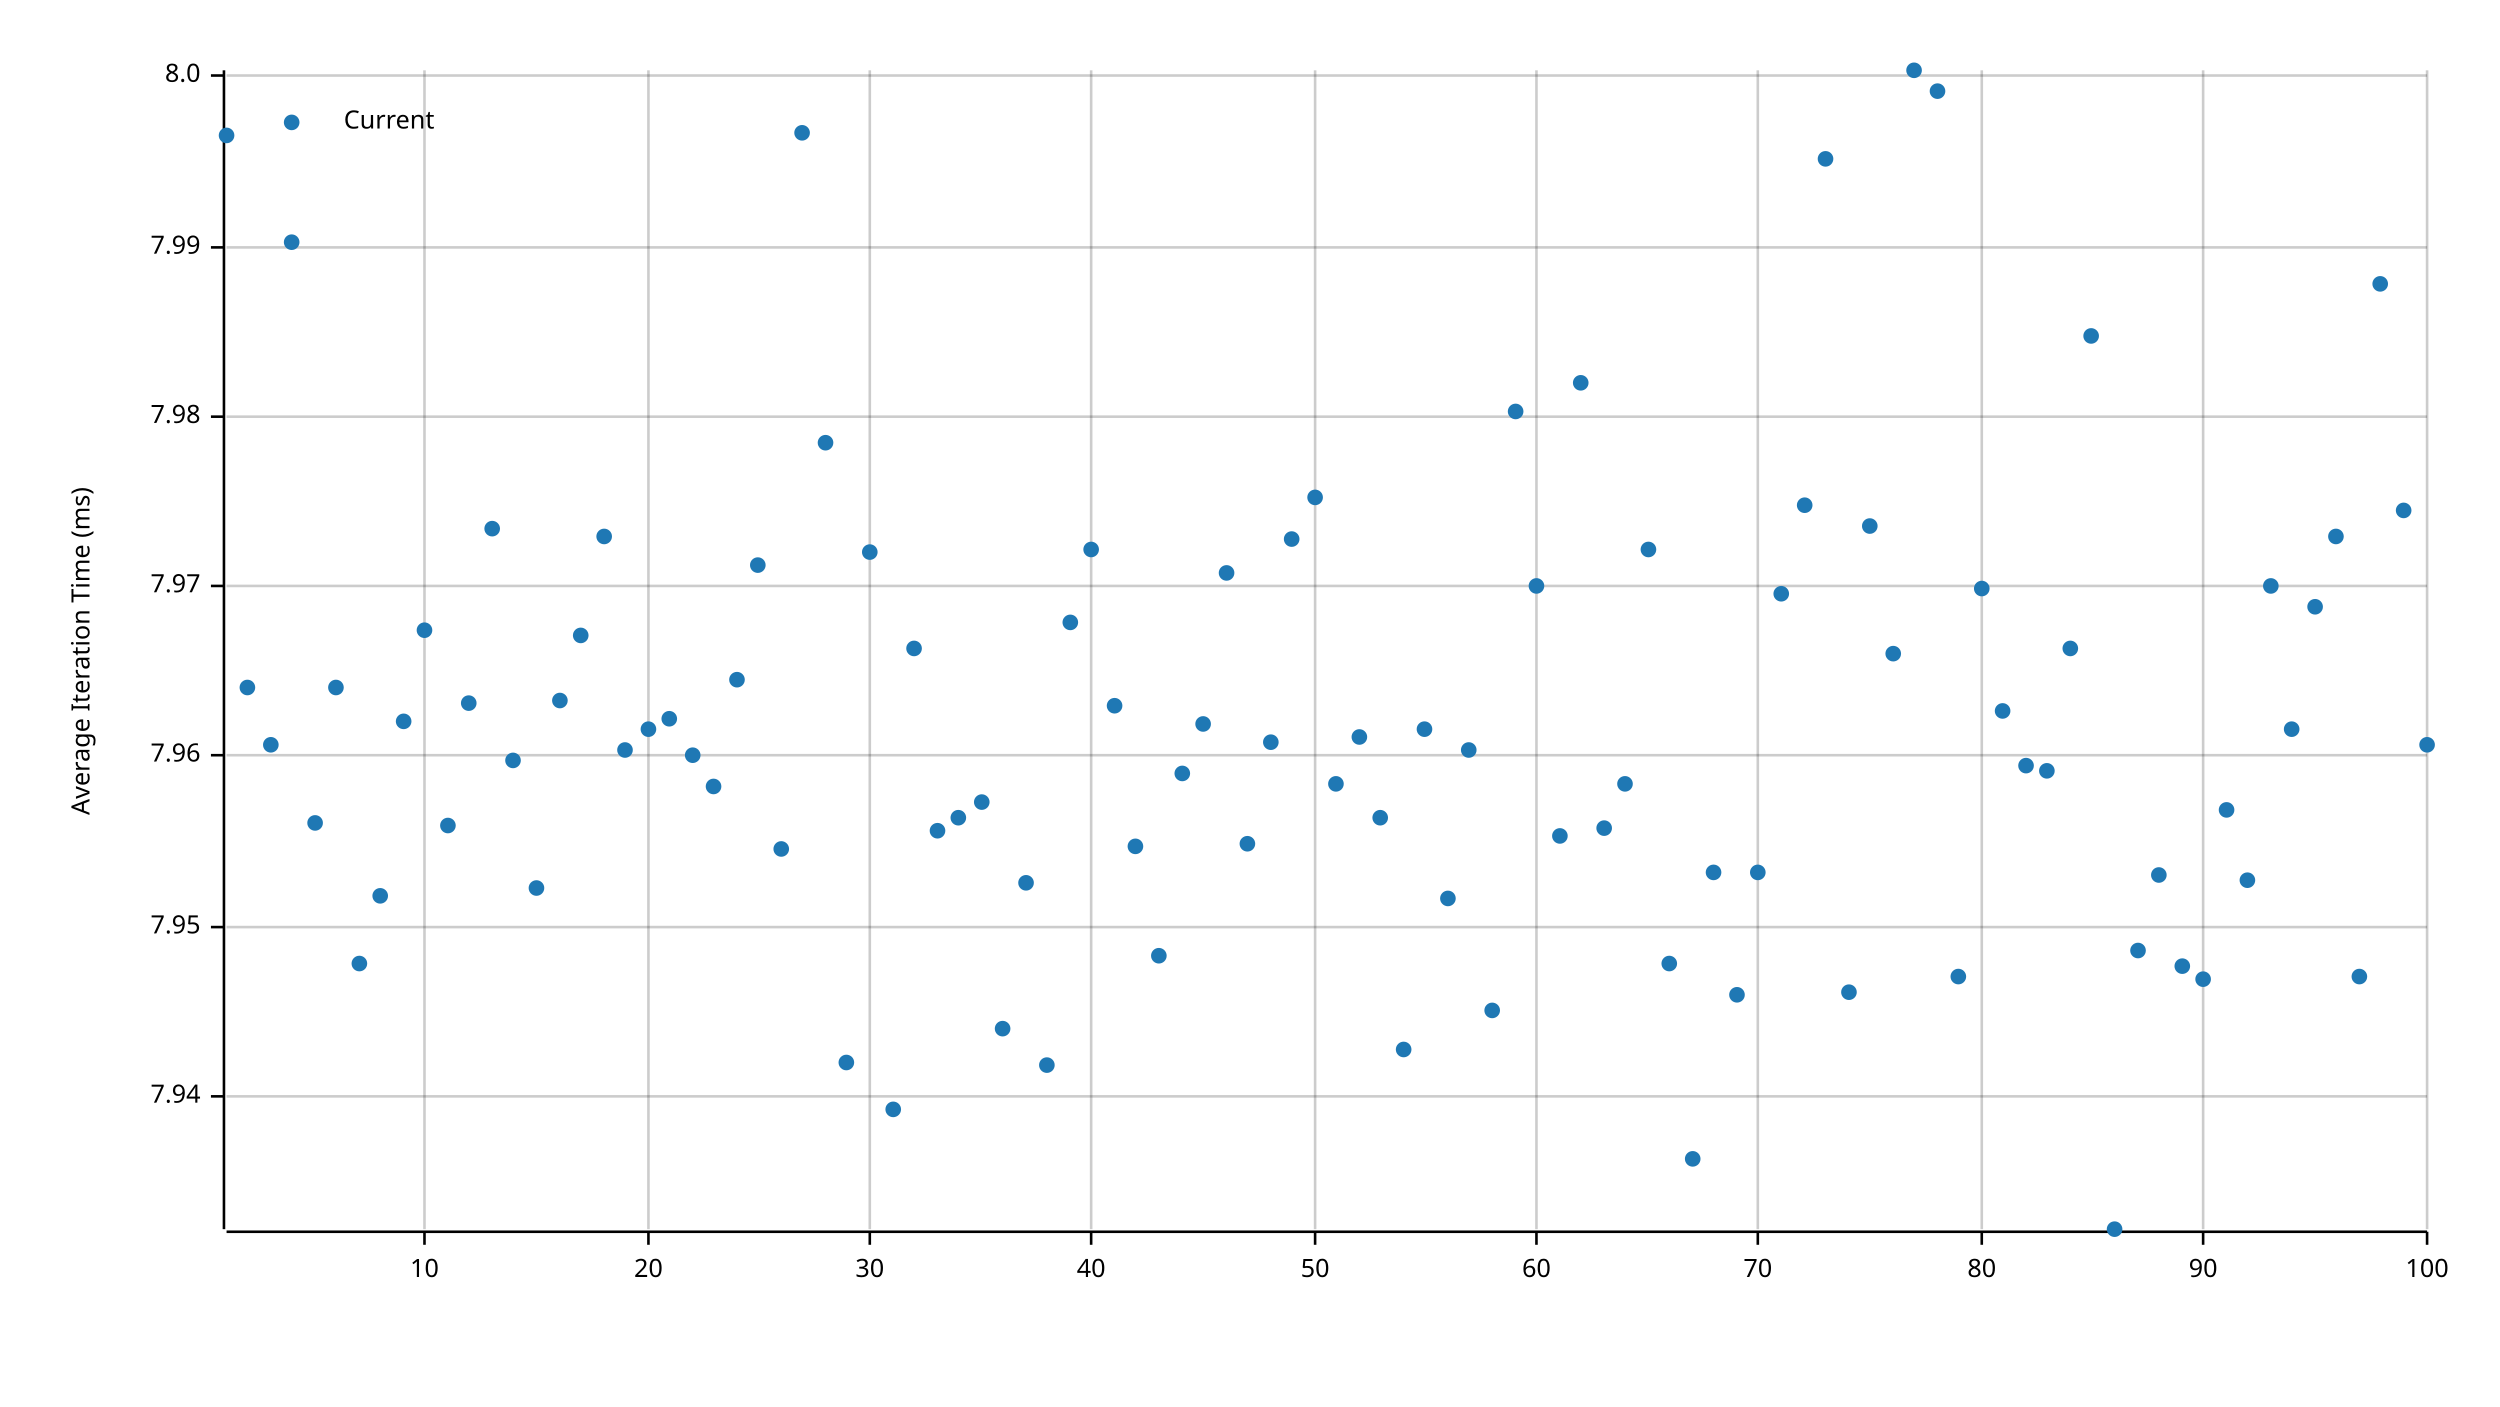
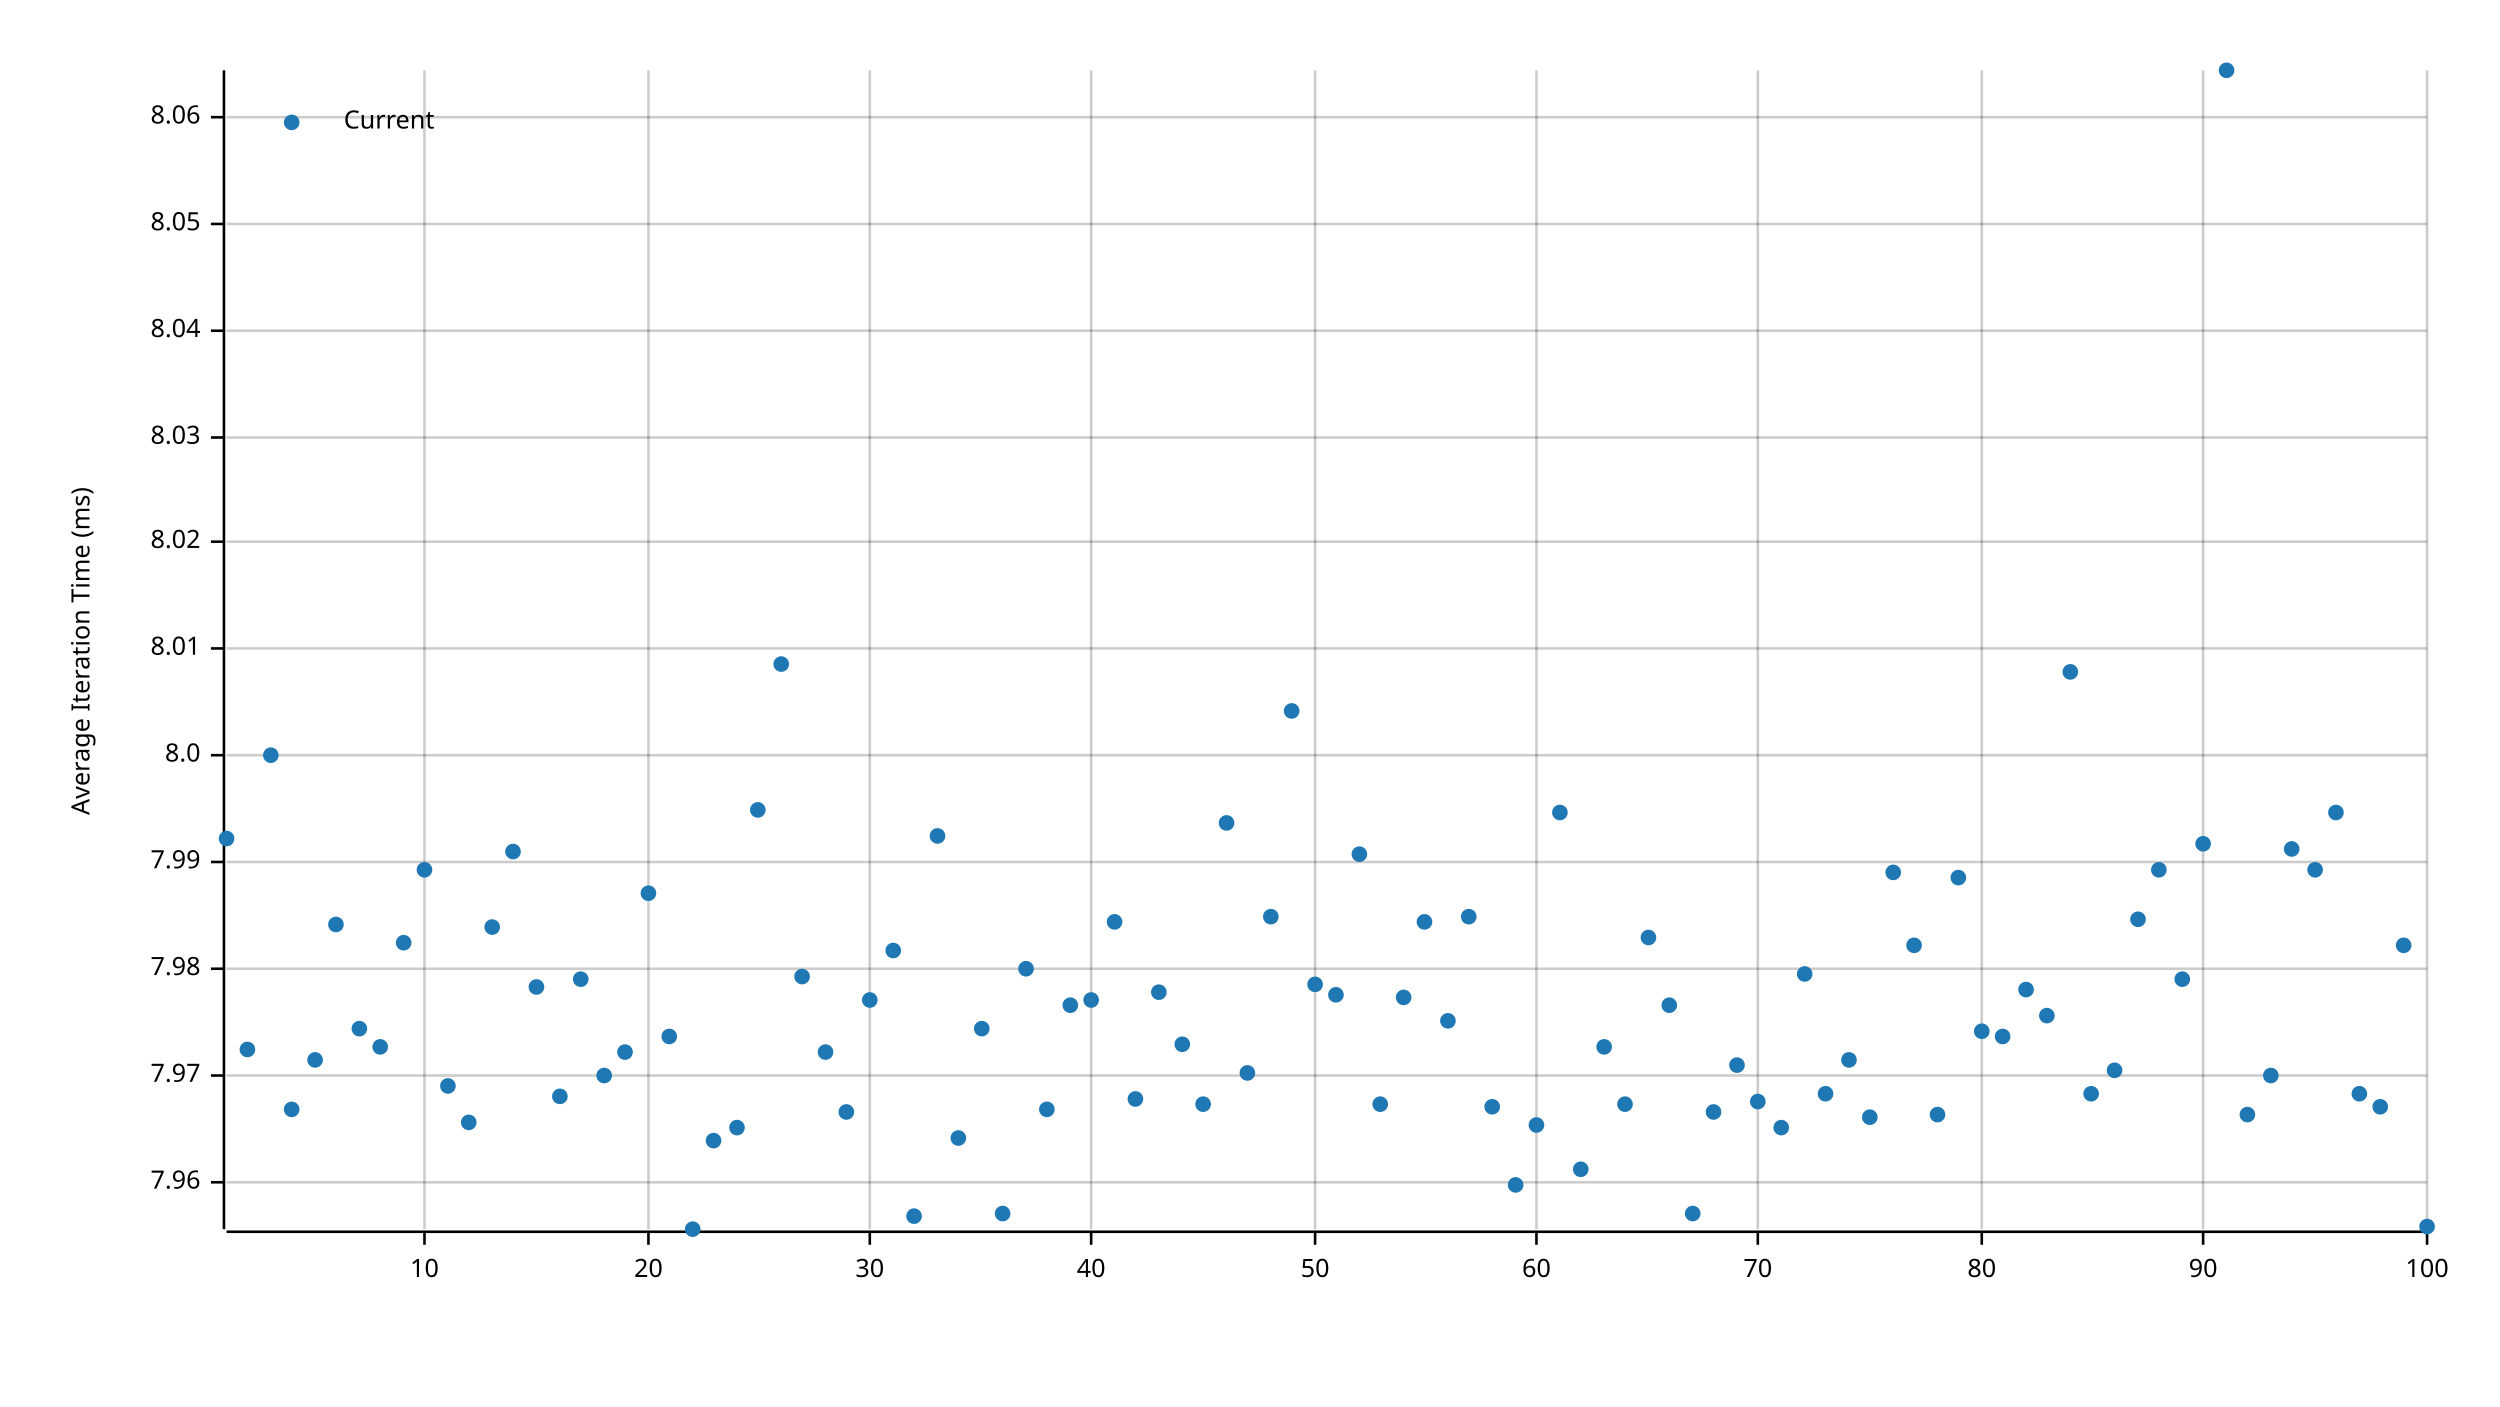
<svg xmlns="http://www.w3.org/2000/svg" width="960" height="540" viewBox="0 0 960 540">
  <text x="27" y="250" dy="0.76em" text-anchor="middle" font-family="sans-serif" font-size="9.677" opacity="1" fill="#000000" transform="rotate(270, 27, 250)">
Average Iteration Time (ms)
</text>
  <line opacity="0.2" stroke="#000000" stroke-width="1" x1="163" y1="472" x2="163" y2="27" />
  <line opacity="0.2" stroke="#000000" stroke-width="1" x1="249" y1="472" x2="249" y2="27" />
  <line opacity="0.2" stroke="#000000" stroke-width="1" x1="334" y1="472" x2="334" y2="27" />
  <line opacity="0.2" stroke="#000000" stroke-width="1" x1="419" y1="472" x2="419" y2="27" />
  <line opacity="0.2" stroke="#000000" stroke-width="1" x1="505" y1="472" x2="505" y2="27" />
  <line opacity="0.2" stroke="#000000" stroke-width="1" x1="590" y1="472" x2="590" y2="27" />
  <line opacity="0.2" stroke="#000000" stroke-width="1" x1="675" y1="472" x2="675" y2="27" />
  <line opacity="0.2" stroke="#000000" stroke-width="1" x1="761" y1="472" x2="761" y2="27" />
  <line opacity="0.2" stroke="#000000" stroke-width="1" x1="846" y1="472" x2="846" y2="27" />
  <line opacity="0.2" stroke="#000000" stroke-width="1" x1="932" y1="472" x2="932" y2="27" />
-   <line opacity="0.2" stroke="#000000" stroke-width="1" x1="87" y1="421" x2="932" y2="421" />
-   <line opacity="0.2" stroke="#000000" stroke-width="1" x1="87" y1="356" x2="932" y2="356" />
+   <line opacity="0.2" stroke="#000000" stroke-width="1" x1="87" y1="454" x2="932" y2="454" />
+   <line opacity="0.2" stroke="#000000" stroke-width="1" x1="87" y1="413" x2="932" y2="413" />
+   <line opacity="0.2" stroke="#000000" stroke-width="1" x1="87" y1="372" x2="932" y2="372" />
+   <line opacity="0.2" stroke="#000000" stroke-width="1" x1="87" y1="331" x2="932" y2="331" />
  <line opacity="0.2" stroke="#000000" stroke-width="1" x1="87" y1="290" x2="932" y2="290" />
-   <line opacity="0.2" stroke="#000000" stroke-width="1" x1="87" y1="225" x2="932" y2="225" />
-   <line opacity="0.2" stroke="#000000" stroke-width="1" x1="87" y1="160" x2="932" y2="160" />
-   <line opacity="0.2" stroke="#000000" stroke-width="1" x1="87" y1="95" x2="932" y2="95" />
-   <line opacity="0.2" stroke="#000000" stroke-width="1" x1="87" y1="29" x2="932" y2="29" />
+   <line opacity="0.2" stroke="#000000" stroke-width="1" x1="87" y1="249" x2="932" y2="249" />
+   <line opacity="0.2" stroke="#000000" stroke-width="1" x1="87" y1="208" x2="932" y2="208" />
+   <line opacity="0.2" stroke="#000000" stroke-width="1" x1="87" y1="168" x2="932" y2="168" />
+   <line opacity="0.2" stroke="#000000" stroke-width="1" x1="87" y1="127" x2="932" y2="127" />
+   <line opacity="0.2" stroke="#000000" stroke-width="1" x1="87" y1="86" x2="932" y2="86" />
+   <line opacity="0.2" stroke="#000000" stroke-width="1" x1="87" y1="45" x2="932" y2="45" />
  <polyline fill="none" opacity="1" stroke="#000000" stroke-width="1" points="86,27 86,472 " />
-   <text x="77" y="421" dy="0.5ex" text-anchor="end" font-family="sans-serif" font-size="9.677" opacity="1" fill="#000000">
- 7.94
- </text>
-   <polyline fill="none" opacity="1" stroke="#000000" stroke-width="1" points="81,421 86,421 " />
-   <text x="77" y="356" dy="0.5ex" text-anchor="end" font-family="sans-serif" font-size="9.677" opacity="1" fill="#000000">
- 7.95
- </text>
-   <polyline fill="none" opacity="1" stroke="#000000" stroke-width="1" points="81,356 86,356 " />
+   <text x="77" y="454" dy="0.5ex" text-anchor="end" font-family="sans-serif" font-size="9.677" opacity="1" fill="#000000">
+ 7.96
+ </text>
+   <polyline fill="none" opacity="1" stroke="#000000" stroke-width="1" points="81,454 86,454 " />
+   <text x="77" y="413" dy="0.5ex" text-anchor="end" font-family="sans-serif" font-size="9.677" opacity="1" fill="#000000">
+ 7.97
+ </text>
+   <polyline fill="none" opacity="1" stroke="#000000" stroke-width="1" points="81,413 86,413 " />
+   <text x="77" y="372" dy="0.5ex" text-anchor="end" font-family="sans-serif" font-size="9.677" opacity="1" fill="#000000">
+ 7.98
+ </text>
+   <polyline fill="none" opacity="1" stroke="#000000" stroke-width="1" points="81,372 86,372 " />
+   <text x="77" y="331" dy="0.5ex" text-anchor="end" font-family="sans-serif" font-size="9.677" opacity="1" fill="#000000">
+ 7.99
+ </text>
+   <polyline fill="none" opacity="1" stroke="#000000" stroke-width="1" points="81,331 86,331 " />
  <text x="77" y="290" dy="0.5ex" text-anchor="end" font-family="sans-serif" font-size="9.677" opacity="1" fill="#000000">
- 7.96
+ 8.0
</text>
  <polyline fill="none" opacity="1" stroke="#000000" stroke-width="1" points="81,290 86,290 " />
-   <text x="77" y="225" dy="0.5ex" text-anchor="end" font-family="sans-serif" font-size="9.677" opacity="1" fill="#000000">
- 7.97
- </text>
-   <polyline fill="none" opacity="1" stroke="#000000" stroke-width="1" points="81,225 86,225 " />
-   <text x="77" y="160" dy="0.5ex" text-anchor="end" font-family="sans-serif" font-size="9.677" opacity="1" fill="#000000">
- 7.98
- </text>
-   <polyline fill="none" opacity="1" stroke="#000000" stroke-width="1" points="81,160 86,160 " />
-   <text x="77" y="95" dy="0.5ex" text-anchor="end" font-family="sans-serif" font-size="9.677" opacity="1" fill="#000000">
- 7.99
- </text>
-   <polyline fill="none" opacity="1" stroke="#000000" stroke-width="1" points="81,95 86,95 " />
-   <text x="77" y="29" dy="0.5ex" text-anchor="end" font-family="sans-serif" font-size="9.677" opacity="1" fill="#000000">
- 8.0
- </text>
-   <polyline fill="none" opacity="1" stroke="#000000" stroke-width="1" points="81,29 86,29 " />
+   <text x="77" y="249" dy="0.5ex" text-anchor="end" font-family="sans-serif" font-size="9.677" opacity="1" fill="#000000">
+ 8.01
+ </text>
+   <polyline fill="none" opacity="1" stroke="#000000" stroke-width="1" points="81,249 86,249 " />
+   <text x="77" y="208" dy="0.5ex" text-anchor="end" font-family="sans-serif" font-size="9.677" opacity="1" fill="#000000">
+ 8.02
+ </text>
+   <polyline fill="none" opacity="1" stroke="#000000" stroke-width="1" points="81,208 86,208 " />
+   <text x="77" y="168" dy="0.5ex" text-anchor="end" font-family="sans-serif" font-size="9.677" opacity="1" fill="#000000">
+ 8.03
+ </text>
+   <polyline fill="none" opacity="1" stroke="#000000" stroke-width="1" points="81,168 86,168 " />
+   <text x="77" y="127" dy="0.5ex" text-anchor="end" font-family="sans-serif" font-size="9.677" opacity="1" fill="#000000">
+ 8.04
+ </text>
+   <polyline fill="none" opacity="1" stroke="#000000" stroke-width="1" points="81,127 86,127 " />
+   <text x="77" y="86" dy="0.5ex" text-anchor="end" font-family="sans-serif" font-size="9.677" opacity="1" fill="#000000">
+ 8.05
+ </text>
+   <polyline fill="none" opacity="1" stroke="#000000" stroke-width="1" points="81,86 86,86 " />
+   <text x="77" y="45" dy="0.5ex" text-anchor="end" font-family="sans-serif" font-size="9.677" opacity="1" fill="#000000">
+ 8.06
+ </text>
+   <polyline fill="none" opacity="1" stroke="#000000" stroke-width="1" points="81,45 86,45 " />
  <polyline fill="none" opacity="1" stroke="#000000" stroke-width="1" points="87,473 932,473 " />
  <text x="163" y="483" dy="0.76em" text-anchor="middle" font-family="sans-serif" font-size="9.677" opacity="1" fill="#000000">
10
</text>
  <polyline fill="none" opacity="1" stroke="#000000" stroke-width="1" points="163,473 163,478 " />
  <text x="249" y="483" dy="0.76em" text-anchor="middle" font-family="sans-serif" font-size="9.677" opacity="1" fill="#000000">
20
</text>
  <polyline fill="none" opacity="1" stroke="#000000" stroke-width="1" points="249,473 249,478 " />
  <text x="334" y="483" dy="0.76em" text-anchor="middle" font-family="sans-serif" font-size="9.677" opacity="1" fill="#000000">
30
</text>
  <polyline fill="none" opacity="1" stroke="#000000" stroke-width="1" points="334,473 334,478 " />
  <text x="419" y="483" dy="0.76em" text-anchor="middle" font-family="sans-serif" font-size="9.677" opacity="1" fill="#000000">
40
</text>
  <polyline fill="none" opacity="1" stroke="#000000" stroke-width="1" points="419,473 419,478 " />
  <text x="505" y="483" dy="0.76em" text-anchor="middle" font-family="sans-serif" font-size="9.677" opacity="1" fill="#000000">
50
</text>
  <polyline fill="none" opacity="1" stroke="#000000" stroke-width="1" points="505,473 505,478 " />
  <text x="590" y="483" dy="0.76em" text-anchor="middle" font-family="sans-serif" font-size="9.677" opacity="1" fill="#000000">
60
</text>
  <polyline fill="none" opacity="1" stroke="#000000" stroke-width="1" points="590,473 590,478 " />
  <text x="675" y="483" dy="0.76em" text-anchor="middle" font-family="sans-serif" font-size="9.677" opacity="1" fill="#000000">
70
</text>
  <polyline fill="none" opacity="1" stroke="#000000" stroke-width="1" points="675,473 675,478 " />
  <text x="761" y="483" dy="0.76em" text-anchor="middle" font-family="sans-serif" font-size="9.677" opacity="1" fill="#000000">
80
</text>
  <polyline fill="none" opacity="1" stroke="#000000" stroke-width="1" points="761,473 761,478 " />
  <text x="846" y="483" dy="0.76em" text-anchor="middle" font-family="sans-serif" font-size="9.677" opacity="1" fill="#000000">
90
</text>
  <polyline fill="none" opacity="1" stroke="#000000" stroke-width="1" points="846,473 846,478 " />
  <text x="932" y="483" dy="0.76em" text-anchor="middle" font-family="sans-serif" font-size="9.677" opacity="1" fill="#000000">
100
</text>
  <polyline fill="none" opacity="1" stroke="#000000" stroke-width="1" points="932,473 932,478 " />
-   <circle cx="87" cy="52" r="3" opacity="1" fill="#1F78B4" stroke="none" stroke-width="1" />
-   <circle cx="95" cy="264" r="3" opacity="1" fill="#1F78B4" stroke="none" stroke-width="1" />
-   <circle cx="104" cy="286" r="3" opacity="1" fill="#1F78B4" stroke="none" stroke-width="1" />
-   <circle cx="112" cy="93" r="3" opacity="1" fill="#1F78B4" stroke="none" stroke-width="1" />
-   <circle cx="121" cy="316" r="3" opacity="1" fill="#1F78B4" stroke="none" stroke-width="1" />
-   <circle cx="129" cy="264" r="3" opacity="1" fill="#1F78B4" stroke="none" stroke-width="1" />
-   <circle cx="138" cy="370" r="3" opacity="1" fill="#1F78B4" stroke="none" stroke-width="1" />
-   <circle cx="146" cy="344" r="3" opacity="1" fill="#1F78B4" stroke="none" stroke-width="1" />
-   <circle cx="155" cy="277" r="3" opacity="1" fill="#1F78B4" stroke="none" stroke-width="1" />
-   <circle cx="163" cy="242" r="3" opacity="1" fill="#1F78B4" stroke="none" stroke-width="1" />
-   <circle cx="172" cy="317" r="3" opacity="1" fill="#1F78B4" stroke="none" stroke-width="1" />
-   <circle cx="180" cy="270" r="3" opacity="1" fill="#1F78B4" stroke="none" stroke-width="1" />
-   <circle cx="189" cy="203" r="3" opacity="1" fill="#1F78B4" stroke="none" stroke-width="1" />
-   <circle cx="197" cy="292" r="3" opacity="1" fill="#1F78B4" stroke="none" stroke-width="1" />
-   <circle cx="206" cy="341" r="3" opacity="1" fill="#1F78B4" stroke="none" stroke-width="1" />
-   <circle cx="215" cy="269" r="3" opacity="1" fill="#1F78B4" stroke="none" stroke-width="1" />
-   <circle cx="223" cy="244" r="3" opacity="1" fill="#1F78B4" stroke="none" stroke-width="1" />
-   <circle cx="232" cy="206" r="3" opacity="1" fill="#1F78B4" stroke="none" stroke-width="1" />
-   <circle cx="240" cy="288" r="3" opacity="1" fill="#1F78B4" stroke="none" stroke-width="1" />
-   <circle cx="249" cy="280" r="3" opacity="1" fill="#1F78B4" stroke="none" stroke-width="1" />
-   <circle cx="257" cy="276" r="3" opacity="1" fill="#1F78B4" stroke="none" stroke-width="1" />
-   <circle cx="266" cy="290" r="3" opacity="1" fill="#1F78B4" stroke="none" stroke-width="1" />
-   <circle cx="274" cy="302" r="3" opacity="1" fill="#1F78B4" stroke="none" stroke-width="1" />
-   <circle cx="283" cy="261" r="3" opacity="1" fill="#1F78B4" stroke="none" stroke-width="1" />
-   <circle cx="291" cy="217" r="3" opacity="1" fill="#1F78B4" stroke="none" stroke-width="1" />
-   <circle cx="300" cy="326" r="3" opacity="1" fill="#1F78B4" stroke="none" stroke-width="1" />
-   <circle cx="308" cy="51" r="3" opacity="1" fill="#1F78B4" stroke="none" stroke-width="1" />
-   <circle cx="317" cy="170" r="3" opacity="1" fill="#1F78B4" stroke="none" stroke-width="1" />
-   <circle cx="325" cy="408" r="3" opacity="1" fill="#1F78B4" stroke="none" stroke-width="1" />
-   <circle cx="334" cy="212" r="3" opacity="1" fill="#1F78B4" stroke="none" stroke-width="1" />
-   <circle cx="343" cy="426" r="3" opacity="1" fill="#1F78B4" stroke="none" stroke-width="1" />
-   <circle cx="351" cy="249" r="3" opacity="1" fill="#1F78B4" stroke="none" stroke-width="1" />
-   <circle cx="360" cy="319" r="3" opacity="1" fill="#1F78B4" stroke="none" stroke-width="1" />
-   <circle cx="368" cy="314" r="3" opacity="1" fill="#1F78B4" stroke="none" stroke-width="1" />
-   <circle cx="377" cy="308" r="3" opacity="1" fill="#1F78B4" stroke="none" stroke-width="1" />
-   <circle cx="385" cy="395" r="3" opacity="1" fill="#1F78B4" stroke="none" stroke-width="1" />
-   <circle cx="394" cy="339" r="3" opacity="1" fill="#1F78B4" stroke="none" stroke-width="1" />
-   <circle cx="402" cy="409" r="3" opacity="1" fill="#1F78B4" stroke="none" stroke-width="1" />
-   <circle cx="411" cy="239" r="3" opacity="1" fill="#1F78B4" stroke="none" stroke-width="1" />
-   <circle cx="419" cy="211" r="3" opacity="1" fill="#1F78B4" stroke="none" stroke-width="1" />
-   <circle cx="428" cy="271" r="3" opacity="1" fill="#1F78B4" stroke="none" stroke-width="1" />
-   <circle cx="436" cy="325" r="3" opacity="1" fill="#1F78B4" stroke="none" stroke-width="1" />
-   <circle cx="445" cy="367" r="3" opacity="1" fill="#1F78B4" stroke="none" stroke-width="1" />
-   <circle cx="454" cy="297" r="3" opacity="1" fill="#1F78B4" stroke="none" stroke-width="1" />
-   <circle cx="462" cy="278" r="3" opacity="1" fill="#1F78B4" stroke="none" stroke-width="1" />
-   <circle cx="471" cy="220" r="3" opacity="1" fill="#1F78B4" stroke="none" stroke-width="1" />
-   <circle cx="479" cy="324" r="3" opacity="1" fill="#1F78B4" stroke="none" stroke-width="1" />
-   <circle cx="488" cy="285" r="3" opacity="1" fill="#1F78B4" stroke="none" stroke-width="1" />
-   <circle cx="496" cy="207" r="3" opacity="1" fill="#1F78B4" stroke="none" stroke-width="1" />
-   <circle cx="505" cy="191" r="3" opacity="1" fill="#1F78B4" stroke="none" stroke-width="1" />
-   <circle cx="513" cy="301" r="3" opacity="1" fill="#1F78B4" stroke="none" stroke-width="1" />
-   <circle cx="522" cy="283" r="3" opacity="1" fill="#1F78B4" stroke="none" stroke-width="1" />
-   <circle cx="530" cy="314" r="3" opacity="1" fill="#1F78B4" stroke="none" stroke-width="1" />
-   <circle cx="539" cy="403" r="3" opacity="1" fill="#1F78B4" stroke="none" stroke-width="1" />
-   <circle cx="547" cy="280" r="3" opacity="1" fill="#1F78B4" stroke="none" stroke-width="1" />
-   <circle cx="556" cy="345" r="3" opacity="1" fill="#1F78B4" stroke="none" stroke-width="1" />
-   <circle cx="564" cy="288" r="3" opacity="1" fill="#1F78B4" stroke="none" stroke-width="1" />
-   <circle cx="573" cy="388" r="3" opacity="1" fill="#1F78B4" stroke="none" stroke-width="1" />
-   <circle cx="582" cy="158" r="3" opacity="1" fill="#1F78B4" stroke="none" stroke-width="1" />
-   <circle cx="590" cy="225" r="3" opacity="1" fill="#1F78B4" stroke="none" stroke-width="1" />
-   <circle cx="599" cy="321" r="3" opacity="1" fill="#1F78B4" stroke="none" stroke-width="1" />
-   <circle cx="607" cy="147" r="3" opacity="1" fill="#1F78B4" stroke="none" stroke-width="1" />
-   <circle cx="616" cy="318" r="3" opacity="1" fill="#1F78B4" stroke="none" stroke-width="1" />
-   <circle cx="624" cy="301" r="3" opacity="1" fill="#1F78B4" stroke="none" stroke-width="1" />
-   <circle cx="633" cy="211" r="3" opacity="1" fill="#1F78B4" stroke="none" stroke-width="1" />
-   <circle cx="641" cy="370" r="3" opacity="1" fill="#1F78B4" stroke="none" stroke-width="1" />
-   <circle cx="650" cy="445" r="3" opacity="1" fill="#1F78B4" stroke="none" stroke-width="1" />
-   <circle cx="658" cy="335" r="3" opacity="1" fill="#1F78B4" stroke="none" stroke-width="1" />
-   <circle cx="667" cy="382" r="3" opacity="1" fill="#1F78B4" stroke="none" stroke-width="1" />
-   <circle cx="675" cy="335" r="3" opacity="1" fill="#1F78B4" stroke="none" stroke-width="1" />
-   <circle cx="684" cy="228" r="3" opacity="1" fill="#1F78B4" stroke="none" stroke-width="1" />
-   <circle cx="693" cy="194" r="3" opacity="1" fill="#1F78B4" stroke="none" stroke-width="1" />
-   <circle cx="701" cy="61" r="3" opacity="1" fill="#1F78B4" stroke="none" stroke-width="1" />
-   <circle cx="710" cy="381" r="3" opacity="1" fill="#1F78B4" stroke="none" stroke-width="1" />
-   <circle cx="718" cy="202" r="3" opacity="1" fill="#1F78B4" stroke="none" stroke-width="1" />
-   <circle cx="727" cy="251" r="3" opacity="1" fill="#1F78B4" stroke="none" stroke-width="1" />
-   <circle cx="735" cy="27" r="3" opacity="1" fill="#1F78B4" stroke="none" stroke-width="1" />
-   <circle cx="744" cy="35" r="3" opacity="1" fill="#1F78B4" stroke="none" stroke-width="1" />
-   <circle cx="752" cy="375" r="3" opacity="1" fill="#1F78B4" stroke="none" stroke-width="1" />
-   <circle cx="761" cy="226" r="3" opacity="1" fill="#1F78B4" stroke="none" stroke-width="1" />
-   <circle cx="769" cy="273" r="3" opacity="1" fill="#1F78B4" stroke="none" stroke-width="1" />
-   <circle cx="778" cy="294" r="3" opacity="1" fill="#1F78B4" stroke="none" stroke-width="1" />
-   <circle cx="786" cy="296" r="3" opacity="1" fill="#1F78B4" stroke="none" stroke-width="1" />
-   <circle cx="795" cy="249" r="3" opacity="1" fill="#1F78B4" stroke="none" stroke-width="1" />
-   <circle cx="803" cy="129" r="3" opacity="1" fill="#1F78B4" stroke="none" stroke-width="1" />
-   <circle cx="812" cy="472" r="3" opacity="1" fill="#1F78B4" stroke="none" stroke-width="1" />
-   <circle cx="821" cy="365" r="3" opacity="1" fill="#1F78B4" stroke="none" stroke-width="1" />
-   <circle cx="829" cy="336" r="3" opacity="1" fill="#1F78B4" stroke="none" stroke-width="1" />
-   <circle cx="838" cy="371" r="3" opacity="1" fill="#1F78B4" stroke="none" stroke-width="1" />
-   <circle cx="846" cy="376" r="3" opacity="1" fill="#1F78B4" stroke="none" stroke-width="1" />
-   <circle cx="855" cy="311" r="3" opacity="1" fill="#1F78B4" stroke="none" stroke-width="1" />
-   <circle cx="863" cy="338" r="3" opacity="1" fill="#1F78B4" stroke="none" stroke-width="1" />
-   <circle cx="872" cy="225" r="3" opacity="1" fill="#1F78B4" stroke="none" stroke-width="1" />
-   <circle cx="880" cy="280" r="3" opacity="1" fill="#1F78B4" stroke="none" stroke-width="1" />
-   <circle cx="889" cy="233" r="3" opacity="1" fill="#1F78B4" stroke="none" stroke-width="1" />
-   <circle cx="897" cy="206" r="3" opacity="1" fill="#1F78B4" stroke="none" stroke-width="1" />
-   <circle cx="906" cy="375" r="3" opacity="1" fill="#1F78B4" stroke="none" stroke-width="1" />
-   <circle cx="914" cy="109" r="3" opacity="1" fill="#1F78B4" stroke="none" stroke-width="1" />
-   <circle cx="923" cy="196" r="3" opacity="1" fill="#1F78B4" stroke="none" stroke-width="1" />
-   <circle cx="932" cy="286" r="3" opacity="1" fill="#1F78B4" stroke="none" stroke-width="1" />
+   <circle cx="87" cy="322" r="3" opacity="1" fill="#1F78B4" stroke="none" stroke-width="1" />
+   <circle cx="95" cy="403" r="3" opacity="1" fill="#1F78B4" stroke="none" stroke-width="1" />
+   <circle cx="104" cy="290" r="3" opacity="1" fill="#1F78B4" stroke="none" stroke-width="1" />
+   <circle cx="112" cy="426" r="3" opacity="1" fill="#1F78B4" stroke="none" stroke-width="1" />
+   <circle cx="121" cy="407" r="3" opacity="1" fill="#1F78B4" stroke="none" stroke-width="1" />
+   <circle cx="129" cy="355" r="3" opacity="1" fill="#1F78B4" stroke="none" stroke-width="1" />
+   <circle cx="138" cy="395" r="3" opacity="1" fill="#1F78B4" stroke="none" stroke-width="1" />
+   <circle cx="146" cy="402" r="3" opacity="1" fill="#1F78B4" stroke="none" stroke-width="1" />
+   <circle cx="155" cy="362" r="3" opacity="1" fill="#1F78B4" stroke="none" stroke-width="1" />
+   <circle cx="163" cy="334" r="3" opacity="1" fill="#1F78B4" stroke="none" stroke-width="1" />
+   <circle cx="172" cy="417" r="3" opacity="1" fill="#1F78B4" stroke="none" stroke-width="1" />
+   <circle cx="180" cy="431" r="3" opacity="1" fill="#1F78B4" stroke="none" stroke-width="1" />
+   <circle cx="189" cy="356" r="3" opacity="1" fill="#1F78B4" stroke="none" stroke-width="1" />
+   <circle cx="197" cy="327" r="3" opacity="1" fill="#1F78B4" stroke="none" stroke-width="1" />
+   <circle cx="206" cy="379" r="3" opacity="1" fill="#1F78B4" stroke="none" stroke-width="1" />
+   <circle cx="215" cy="421" r="3" opacity="1" fill="#1F78B4" stroke="none" stroke-width="1" />
+   <circle cx="223" cy="376" r="3" opacity="1" fill="#1F78B4" stroke="none" stroke-width="1" />
+   <circle cx="232" cy="413" r="3" opacity="1" fill="#1F78B4" stroke="none" stroke-width="1" />
+   <circle cx="240" cy="404" r="3" opacity="1" fill="#1F78B4" stroke="none" stroke-width="1" />
+   <circle cx="249" cy="343" r="3" opacity="1" fill="#1F78B4" stroke="none" stroke-width="1" />
+   <circle cx="257" cy="398" r="3" opacity="1" fill="#1F78B4" stroke="none" stroke-width="1" />
+   <circle cx="266" cy="472" r="3" opacity="1" fill="#1F78B4" stroke="none" stroke-width="1" />
+   <circle cx="274" cy="438" r="3" opacity="1" fill="#1F78B4" stroke="none" stroke-width="1" />
+   <circle cx="283" cy="433" r="3" opacity="1" fill="#1F78B4" stroke="none" stroke-width="1" />
+   <circle cx="291" cy="311" r="3" opacity="1" fill="#1F78B4" stroke="none" stroke-width="1" />
+   <circle cx="300" cy="255" r="3" opacity="1" fill="#1F78B4" stroke="none" stroke-width="1" />
+   <circle cx="308" cy="375" r="3" opacity="1" fill="#1F78B4" stroke="none" stroke-width="1" />
+   <circle cx="317" cy="404" r="3" opacity="1" fill="#1F78B4" stroke="none" stroke-width="1" />
+   <circle cx="325" cy="427" r="3" opacity="1" fill="#1F78B4" stroke="none" stroke-width="1" />
+   <circle cx="334" cy="384" r="3" opacity="1" fill="#1F78B4" stroke="none" stroke-width="1" />
+   <circle cx="343" cy="365" r="3" opacity="1" fill="#1F78B4" stroke="none" stroke-width="1" />
+   <circle cx="351" cy="467" r="3" opacity="1" fill="#1F78B4" stroke="none" stroke-width="1" />
+   <circle cx="360" cy="321" r="3" opacity="1" fill="#1F78B4" stroke="none" stroke-width="1" />
+   <circle cx="368" cy="437" r="3" opacity="1" fill="#1F78B4" stroke="none" stroke-width="1" />
+   <circle cx="377" cy="395" r="3" opacity="1" fill="#1F78B4" stroke="none" stroke-width="1" />
+   <circle cx="385" cy="466" r="3" opacity="1" fill="#1F78B4" stroke="none" stroke-width="1" />
+   <circle cx="394" cy="372" r="3" opacity="1" fill="#1F78B4" stroke="none" stroke-width="1" />
+   <circle cx="402" cy="426" r="3" opacity="1" fill="#1F78B4" stroke="none" stroke-width="1" />
+   <circle cx="411" cy="386" r="3" opacity="1" fill="#1F78B4" stroke="none" stroke-width="1" />
+   <circle cx="419" cy="384" r="3" opacity="1" fill="#1F78B4" stroke="none" stroke-width="1" />
+   <circle cx="428" cy="354" r="3" opacity="1" fill="#1F78B4" stroke="none" stroke-width="1" />
+   <circle cx="436" cy="422" r="3" opacity="1" fill="#1F78B4" stroke="none" stroke-width="1" />
+   <circle cx="445" cy="381" r="3" opacity="1" fill="#1F78B4" stroke="none" stroke-width="1" />
+   <circle cx="454" cy="401" r="3" opacity="1" fill="#1F78B4" stroke="none" stroke-width="1" />
+   <circle cx="462" cy="424" r="3" opacity="1" fill="#1F78B4" stroke="none" stroke-width="1" />
+   <circle cx="471" cy="316" r="3" opacity="1" fill="#1F78B4" stroke="none" stroke-width="1" />
+   <circle cx="479" cy="412" r="3" opacity="1" fill="#1F78B4" stroke="none" stroke-width="1" />
+   <circle cx="488" cy="352" r="3" opacity="1" fill="#1F78B4" stroke="none" stroke-width="1" />
+   <circle cx="496" cy="273" r="3" opacity="1" fill="#1F78B4" stroke="none" stroke-width="1" />
+   <circle cx="505" cy="378" r="3" opacity="1" fill="#1F78B4" stroke="none" stroke-width="1" />
+   <circle cx="513" cy="382" r="3" opacity="1" fill="#1F78B4" stroke="none" stroke-width="1" />
+   <circle cx="522" cy="328" r="3" opacity="1" fill="#1F78B4" stroke="none" stroke-width="1" />
+   <circle cx="530" cy="424" r="3" opacity="1" fill="#1F78B4" stroke="none" stroke-width="1" />
+   <circle cx="539" cy="383" r="3" opacity="1" fill="#1F78B4" stroke="none" stroke-width="1" />
+   <circle cx="547" cy="354" r="3" opacity="1" fill="#1F78B4" stroke="none" stroke-width="1" />
+   <circle cx="556" cy="392" r="3" opacity="1" fill="#1F78B4" stroke="none" stroke-width="1" />
+   <circle cx="564" cy="352" r="3" opacity="1" fill="#1F78B4" stroke="none" stroke-width="1" />
+   <circle cx="573" cy="425" r="3" opacity="1" fill="#1F78B4" stroke="none" stroke-width="1" />
+   <circle cx="582" cy="455" r="3" opacity="1" fill="#1F78B4" stroke="none" stroke-width="1" />
+   <circle cx="590" cy="432" r="3" opacity="1" fill="#1F78B4" stroke="none" stroke-width="1" />
+   <circle cx="599" cy="312" r="3" opacity="1" fill="#1F78B4" stroke="none" stroke-width="1" />
+   <circle cx="607" cy="449" r="3" opacity="1" fill="#1F78B4" stroke="none" stroke-width="1" />
+   <circle cx="616" cy="402" r="3" opacity="1" fill="#1F78B4" stroke="none" stroke-width="1" />
+   <circle cx="624" cy="424" r="3" opacity="1" fill="#1F78B4" stroke="none" stroke-width="1" />
+   <circle cx="633" cy="360" r="3" opacity="1" fill="#1F78B4" stroke="none" stroke-width="1" />
+   <circle cx="641" cy="386" r="3" opacity="1" fill="#1F78B4" stroke="none" stroke-width="1" />
+   <circle cx="650" cy="466" r="3" opacity="1" fill="#1F78B4" stroke="none" stroke-width="1" />
+   <circle cx="658" cy="427" r="3" opacity="1" fill="#1F78B4" stroke="none" stroke-width="1" />
+   <circle cx="667" cy="409" r="3" opacity="1" fill="#1F78B4" stroke="none" stroke-width="1" />
+   <circle cx="675" cy="423" r="3" opacity="1" fill="#1F78B4" stroke="none" stroke-width="1" />
+   <circle cx="684" cy="433" r="3" opacity="1" fill="#1F78B4" stroke="none" stroke-width="1" />
+   <circle cx="693" cy="374" r="3" opacity="1" fill="#1F78B4" stroke="none" stroke-width="1" />
+   <circle cx="701" cy="420" r="3" opacity="1" fill="#1F78B4" stroke="none" stroke-width="1" />
+   <circle cx="710" cy="407" r="3" opacity="1" fill="#1F78B4" stroke="none" stroke-width="1" />
+   <circle cx="718" cy="429" r="3" opacity="1" fill="#1F78B4" stroke="none" stroke-width="1" />
+   <circle cx="727" cy="335" r="3" opacity="1" fill="#1F78B4" stroke="none" stroke-width="1" />
+   <circle cx="735" cy="363" r="3" opacity="1" fill="#1F78B4" stroke="none" stroke-width="1" />
+   <circle cx="744" cy="428" r="3" opacity="1" fill="#1F78B4" stroke="none" stroke-width="1" />
+   <circle cx="752" cy="337" r="3" opacity="1" fill="#1F78B4" stroke="none" stroke-width="1" />
+   <circle cx="761" cy="396" r="3" opacity="1" fill="#1F78B4" stroke="none" stroke-width="1" />
+   <circle cx="769" cy="398" r="3" opacity="1" fill="#1F78B4" stroke="none" stroke-width="1" />
+   <circle cx="778" cy="380" r="3" opacity="1" fill="#1F78B4" stroke="none" stroke-width="1" />
+   <circle cx="786" cy="390" r="3" opacity="1" fill="#1F78B4" stroke="none" stroke-width="1" />
+   <circle cx="795" cy="258" r="3" opacity="1" fill="#1F78B4" stroke="none" stroke-width="1" />
+   <circle cx="803" cy="420" r="3" opacity="1" fill="#1F78B4" stroke="none" stroke-width="1" />
+   <circle cx="812" cy="411" r="3" opacity="1" fill="#1F78B4" stroke="none" stroke-width="1" />
+   <circle cx="821" cy="353" r="3" opacity="1" fill="#1F78B4" stroke="none" stroke-width="1" />
+   <circle cx="829" cy="334" r="3" opacity="1" fill="#1F78B4" stroke="none" stroke-width="1" />
+   <circle cx="838" cy="376" r="3" opacity="1" fill="#1F78B4" stroke="none" stroke-width="1" />
+   <circle cx="846" cy="324" r="3" opacity="1" fill="#1F78B4" stroke="none" stroke-width="1" />
+   <circle cx="855" cy="27" r="3" opacity="1" fill="#1F78B4" stroke="none" stroke-width="1" />
+   <circle cx="863" cy="428" r="3" opacity="1" fill="#1F78B4" stroke="none" stroke-width="1" />
+   <circle cx="872" cy="413" r="3" opacity="1" fill="#1F78B4" stroke="none" stroke-width="1" />
+   <circle cx="880" cy="326" r="3" opacity="1" fill="#1F78B4" stroke="none" stroke-width="1" />
+   <circle cx="889" cy="334" r="3" opacity="1" fill="#1F78B4" stroke="none" stroke-width="1" />
+   <circle cx="897" cy="312" r="3" opacity="1" fill="#1F78B4" stroke="none" stroke-width="1" />
+   <circle cx="906" cy="420" r="3" opacity="1" fill="#1F78B4" stroke="none" stroke-width="1" />
+   <circle cx="914" cy="425" r="3" opacity="1" fill="#1F78B4" stroke="none" stroke-width="1" />
+   <circle cx="923" cy="363" r="3" opacity="1" fill="#1F78B4" stroke="none" stroke-width="1" />
+   <circle cx="932" cy="471" r="3" opacity="1" fill="#1F78B4" stroke="none" stroke-width="1" />
  <text x="132" y="42" dy="0.76em" text-anchor="start" font-family="sans-serif" font-size="9.677" opacity="1" fill="#000000">
Current
</text>
  <circle cx="112" cy="47" r="3" opacity="1" fill="#1F78B4" stroke="none" stroke-width="1" />
</svg>
